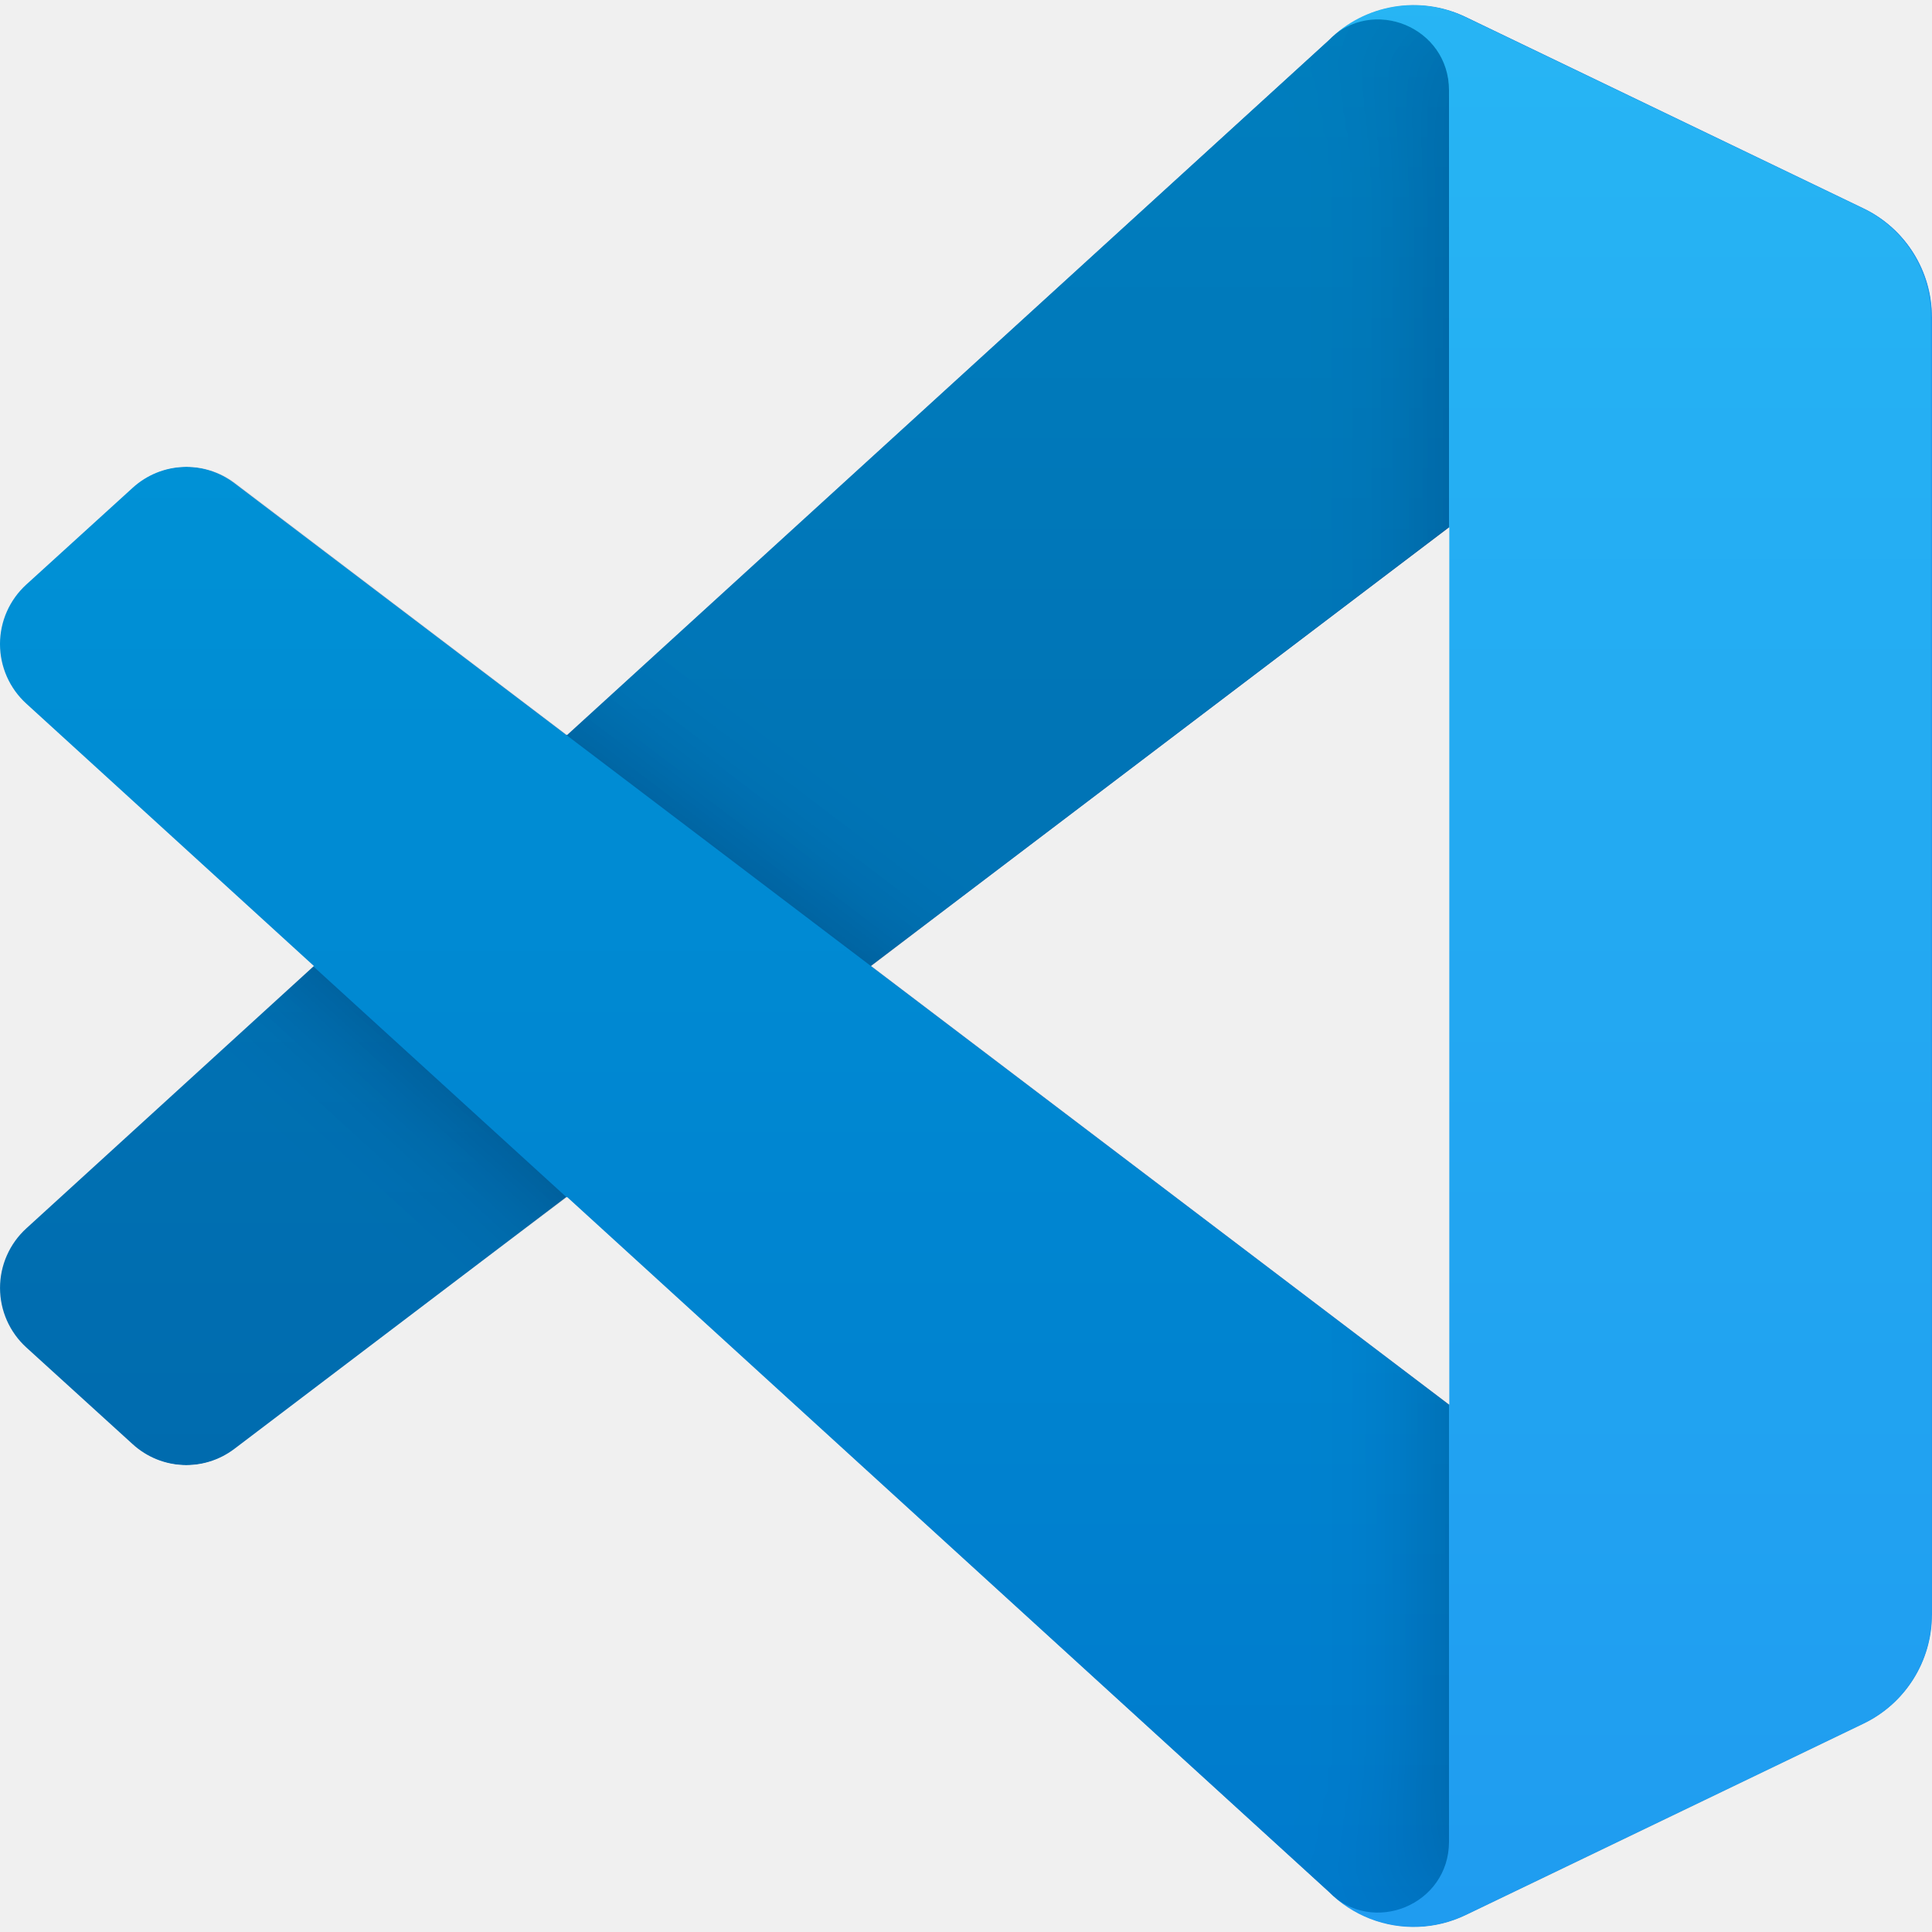
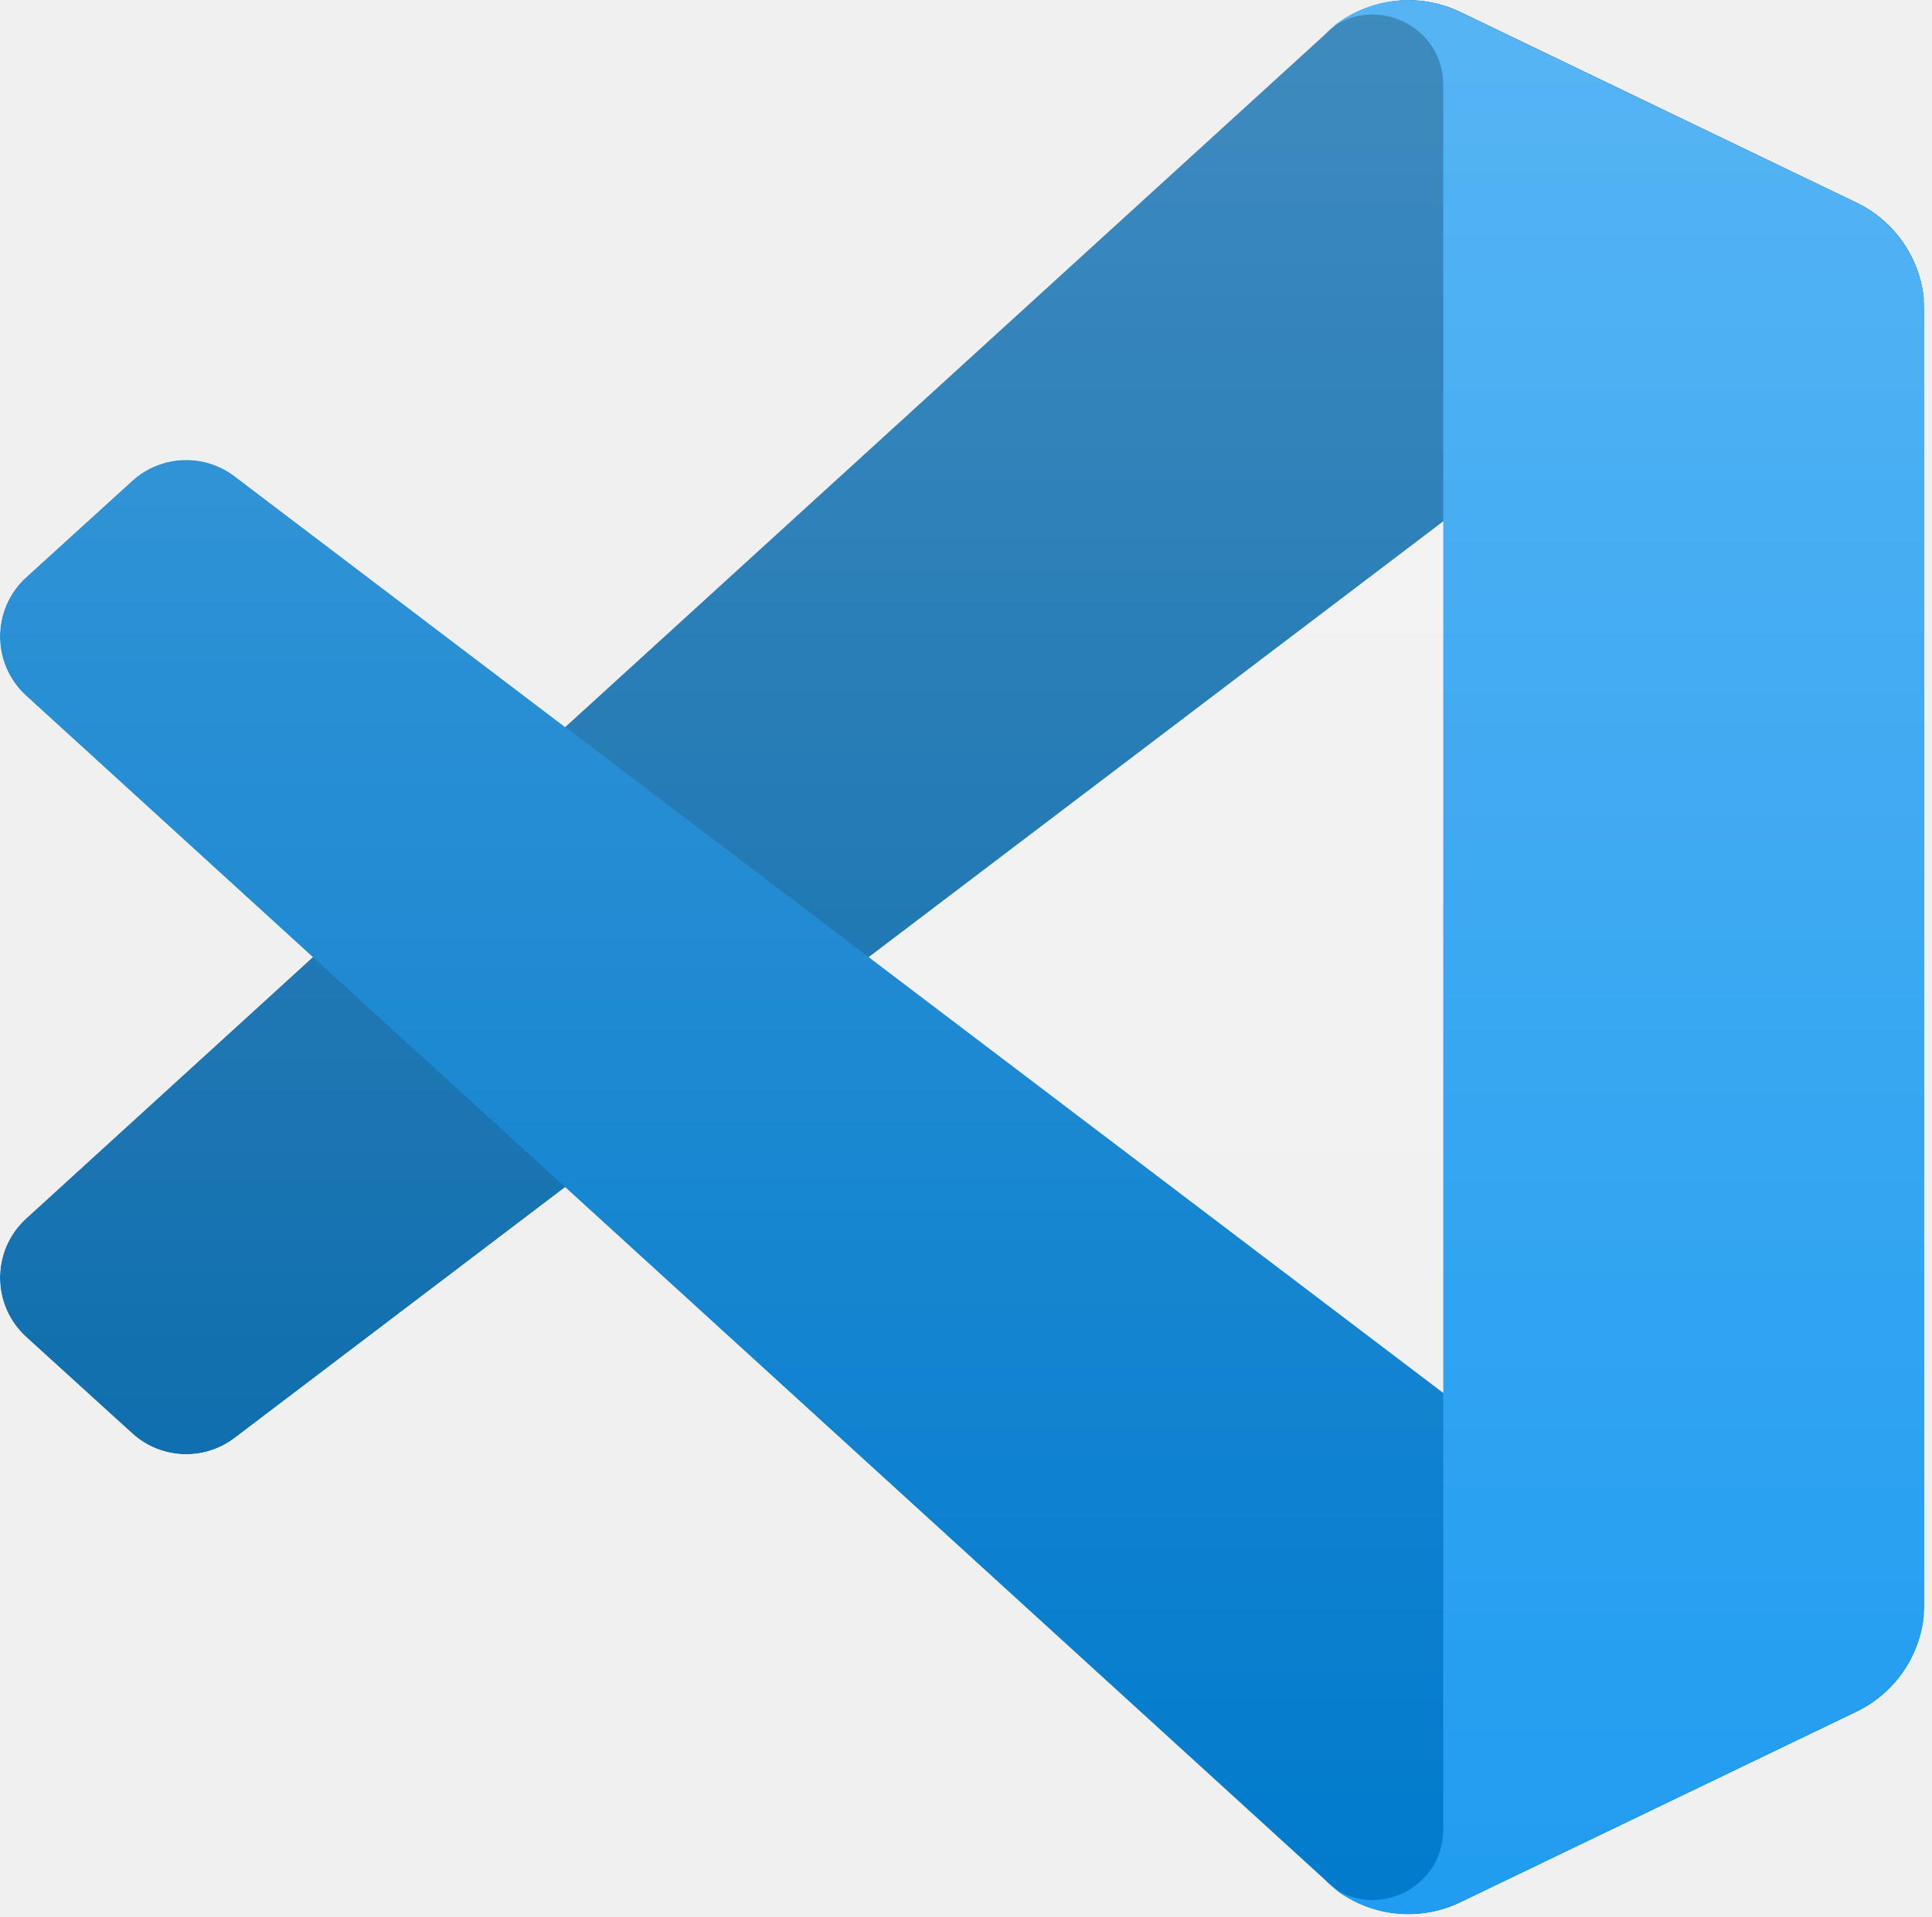
- <svg xmlns="http://www.w3.org/2000/svg" viewBox="0 0 128 128">
-   <mask id="a" width="128" height="128" x="0" y="0" maskUnits="userSpaceOnUse" style="mask-type:alpha">
-     <path fill="#fff" fill-rule="evenodd" d="M90.767 127.126a7.968 7.968 0 0 0 6.35-.244l26.353-12.681a8 8 0 0 0 4.53-7.209V21.009a8 8 0 0 0-4.53-7.21L97.117 1.12a7.97 7.97 0 0 0-9.093 1.548l-50.45 46.026L15.6 32.013a5.328 5.328 0 0 0-6.807.302l-7.048 6.411a5.335 5.335 0 0 0-.006 7.888L20.796 64 1.74 81.387a5.336 5.336 0 0 0 .006 7.887l7.048 6.411a5.327 5.327 0 0 0 6.807.303l21.974-16.68 50.45 46.025a7.96 7.96 0 0 0 2.743 1.793Zm5.252-92.183L57.74 64l38.28 29.058V34.943Z" clip-rule="evenodd" />
+ <svg xmlns="http://www.w3.org/2000/svg" viewBox="0 0 256 254" width="256" height="254">
+   <defs>
+     <linearGradient id="SVG6Q5wMbNQ" x1="50%" x2="50%" y1="0%" y2="100%">
+       <stop offset="0%" stop-color="#fff" />
+       <stop offset="100%" stop-color="#fff" stop-opacity="0" />
+     </linearGradient>
+     <path id="SVGWhZ12djk" d="M180.828 252.605a15.87 15.87 0 0 0 12.65-.486l52.501-25.262a15.94 15.94 0 0 0 9.025-14.364V41.197a15.94 15.94 0 0 0-9.025-14.363l-52.5-25.263a15.88 15.88 0 0 0-18.115 3.084L74.857 96.35l-43.78-33.232a10.614 10.614 0 0 0-13.56.603L3.476 76.494c-4.63 4.211-4.635 11.495-.012 15.713l37.967 34.638l-37.967 34.637c-4.623 4.219-4.618 11.502.012 15.714l14.041 12.772a10.614 10.614 0 0 0 13.56.604l43.78-33.233l100.507 91.695a15.85 15.85 0 0 0 5.464 3.571m10.464-183.649l-76.262 57.889l76.262 57.888z" />
+   </defs>
+   <mask id="SVGSAQ58H2f" fill="#fff">
+     <use href="#SVGWhZ12djk" />
  </mask>
-   <g mask="url(#a)">
-     <path fill="#0065A9" d="M123.471 13.82 97.097 1.12A7.973 7.973 0 0 0 88 2.668L1.662 81.387a5.333 5.333 0 0 0 .006 7.887l7.052 6.411a5.333 5.333 0 0 0 6.811.303l103.971-78.875c3.488-2.646 8.498-.158 8.498 4.22v-.306a8.001 8.001 0 0 0-4.529-7.208Z" />
-     <g filter="url(#b)">
-       <path fill="#007ACC" d="m123.471 114.181-26.374 12.698A7.973 7.973 0 0 1 88 125.333L1.662 46.613a5.333 5.333 0 0 1 .006-7.887l7.052-6.411a5.333 5.333 0 0 1 6.811-.303l103.971 78.874c3.488 2.647 8.498.159 8.498-4.219v.306a8.001 8.001 0 0 1-4.529 7.208Z" />
-     </g>
-     <g filter="url(#c)">
-       <path fill="#1F9CF0" d="M97.098 126.882A7.977 7.977 0 0 1 88 125.333c2.952 2.952 8 .861 8-3.314V5.98c0-4.175-5.048-6.266-8-3.313a7.977 7.977 0 0 1 9.098-1.549L123.467 13.8A8 8 0 0 1 128 21.01v85.982a8 8 0 0 1-4.533 7.21l-26.369 12.681Z" />
-     </g>
-     <path fill="url(#d)" fill-rule="evenodd" d="M90.69 127.126a7.968 7.968 0 0 0 6.349-.244l26.353-12.681a8 8 0 0 0 4.53-7.21V21.009a8 8 0 0 0-4.53-7.21L97.039 1.12a7.97 7.97 0 0 0-9.093 1.548l-50.45 46.026-21.974-16.68a5.328 5.328 0 0 0-6.807.302l-7.048 6.411a5.336 5.336 0 0 0-.006 7.888L20.718 64 1.662 81.386a5.335 5.335 0 0 0 .006 7.888l7.048 6.411a5.328 5.328 0 0 0 6.807.303l21.975-16.681 50.45 46.026a7.959 7.959 0 0 0 2.742 1.793Zm5.252-92.184L57.662 64l38.28 29.057V34.943Z" clip-rule="evenodd" opacity="0.25" style="mix-blend-mode:overlay" />
-   </g>
-   <defs>
-     <filter id="b" width="144.744" height="113.408" x="-8.411" y="22.594" color-interpolation-filters="sRGB" filterUnits="userSpaceOnUse">
-       <feFlood flood-opacity="0" result="BackgroundImageFix" />
-       <feColorMatrix in="SourceAlpha" result="hardAlpha" values="0 0 0 0 0 0 0 0 0 0 0 0 0 0 0 0 0 0 127 0" />
-       <feOffset />
-       <feGaussianBlur stdDeviation="4.167" />
-       <feColorMatrix values="0 0 0 0 0 0 0 0 0 0 0 0 0 0 0 0 0 0 0.25 0" />
-       <feBlend in2="BackgroundImageFix" mode="overlay" result="effect1_dropShadow_1_36" />
-       <feBlend in="SourceGraphic" in2="effect1_dropShadow_1_36" result="shape" />
-     </filter>
-     <filter id="c" width="56.667" height="144.007" x="79.667" y="-8.004" color-interpolation-filters="sRGB" filterUnits="userSpaceOnUse">
-       <feFlood flood-opacity="0" result="BackgroundImageFix" />
-       <feColorMatrix in="SourceAlpha" result="hardAlpha" values="0 0 0 0 0 0 0 0 0 0 0 0 0 0 0 0 0 0 127 0" />
-       <feOffset />
-       <feGaussianBlur stdDeviation="4.167" />
-       <feColorMatrix values="0 0 0 0 0 0 0 0 0 0 0 0 0 0 0 0 0 0 0.25 0" />
-       <feBlend in2="BackgroundImageFix" mode="overlay" result="effect1_dropShadow_1_36" />
-       <feBlend in="SourceGraphic" in2="effect1_dropShadow_1_36" result="shape" />
-     </filter>
-     <linearGradient id="d" x1="63.922" x2="63.922" y1="0.33" y2="127.67" gradientUnits="userSpaceOnUse">
-       <stop stop-color="#fff" />
-       <stop offset="1" stop-color="#fff" stop-opacity="0" />
-     </linearGradient>
-   </defs>
+   <path fill="#0065a9" d="M246.135 26.873L193.593 1.575a15.885 15.885 0 0 0-18.123 3.08L3.466 161.482c-4.626 4.219-4.62 11.502.012 15.714l14.05 12.772a10.625 10.625 0 0 0 13.569.604L238.229 33.436c6.949-5.271 16.93-.315 16.93 8.407v-.61a15.94 15.94 0 0 0-9.024-14.36" mask="url(#SVGSAQ58H2f)" />
+   <path fill="#007acc" d="m246.135 226.816l-52.542 25.298a15.89 15.89 0 0 1-18.123-3.08L3.466 92.207c-4.626-4.218-4.62-11.502.012-15.713l14.05-12.773a10.625 10.625 0 0 1 13.569-.603l207.132 157.135c6.949 5.271 16.93.315 16.93-8.408v.611a15.94 15.94 0 0 1-9.024 14.36" mask="url(#SVGSAQ58H2f)" />
+   <path fill="#1f9cf0" d="M193.428 252.134a15.89 15.89 0 0 1-18.125-3.083c5.881 5.88 15.938 1.715 15.938-6.603V11.273c0-8.318-10.057-12.483-15.938-6.602a15.89 15.89 0 0 1 18.125-3.084l52.533 25.263a15.94 15.94 0 0 1 9.03 14.363V212.51c0 6.125-3.51 11.709-9.03 14.363z" mask="url(#SVGSAQ58H2f)" />
+   <path fill="url(#SVG6Q5wMbNQ)" fill-opacity=".25" d="M180.828 252.605a15.87 15.87 0 0 0 12.65-.486l52.5-25.263a15.94 15.94 0 0 0 9.026-14.363V41.197a15.94 15.94 0 0 0-9.025-14.363L193.477 1.57a15.88 15.88 0 0 0-18.114 3.084L74.857 96.35l-43.78-33.232a10.614 10.614 0 0 0-13.56.603L3.476 76.494c-4.63 4.211-4.635 11.495-.012 15.713l37.967 34.638l-37.967 34.637c-4.623 4.219-4.618 11.502.012 15.714l14.041 12.772a10.614 10.614 0 0 0 13.56.604l43.78-33.233l100.506 91.695a15.9 15.9 0 0 0 5.465 3.571m10.464-183.65l-76.262 57.89l76.262 57.888z" mask="url(#SVGSAQ58H2f)" />
</svg>
